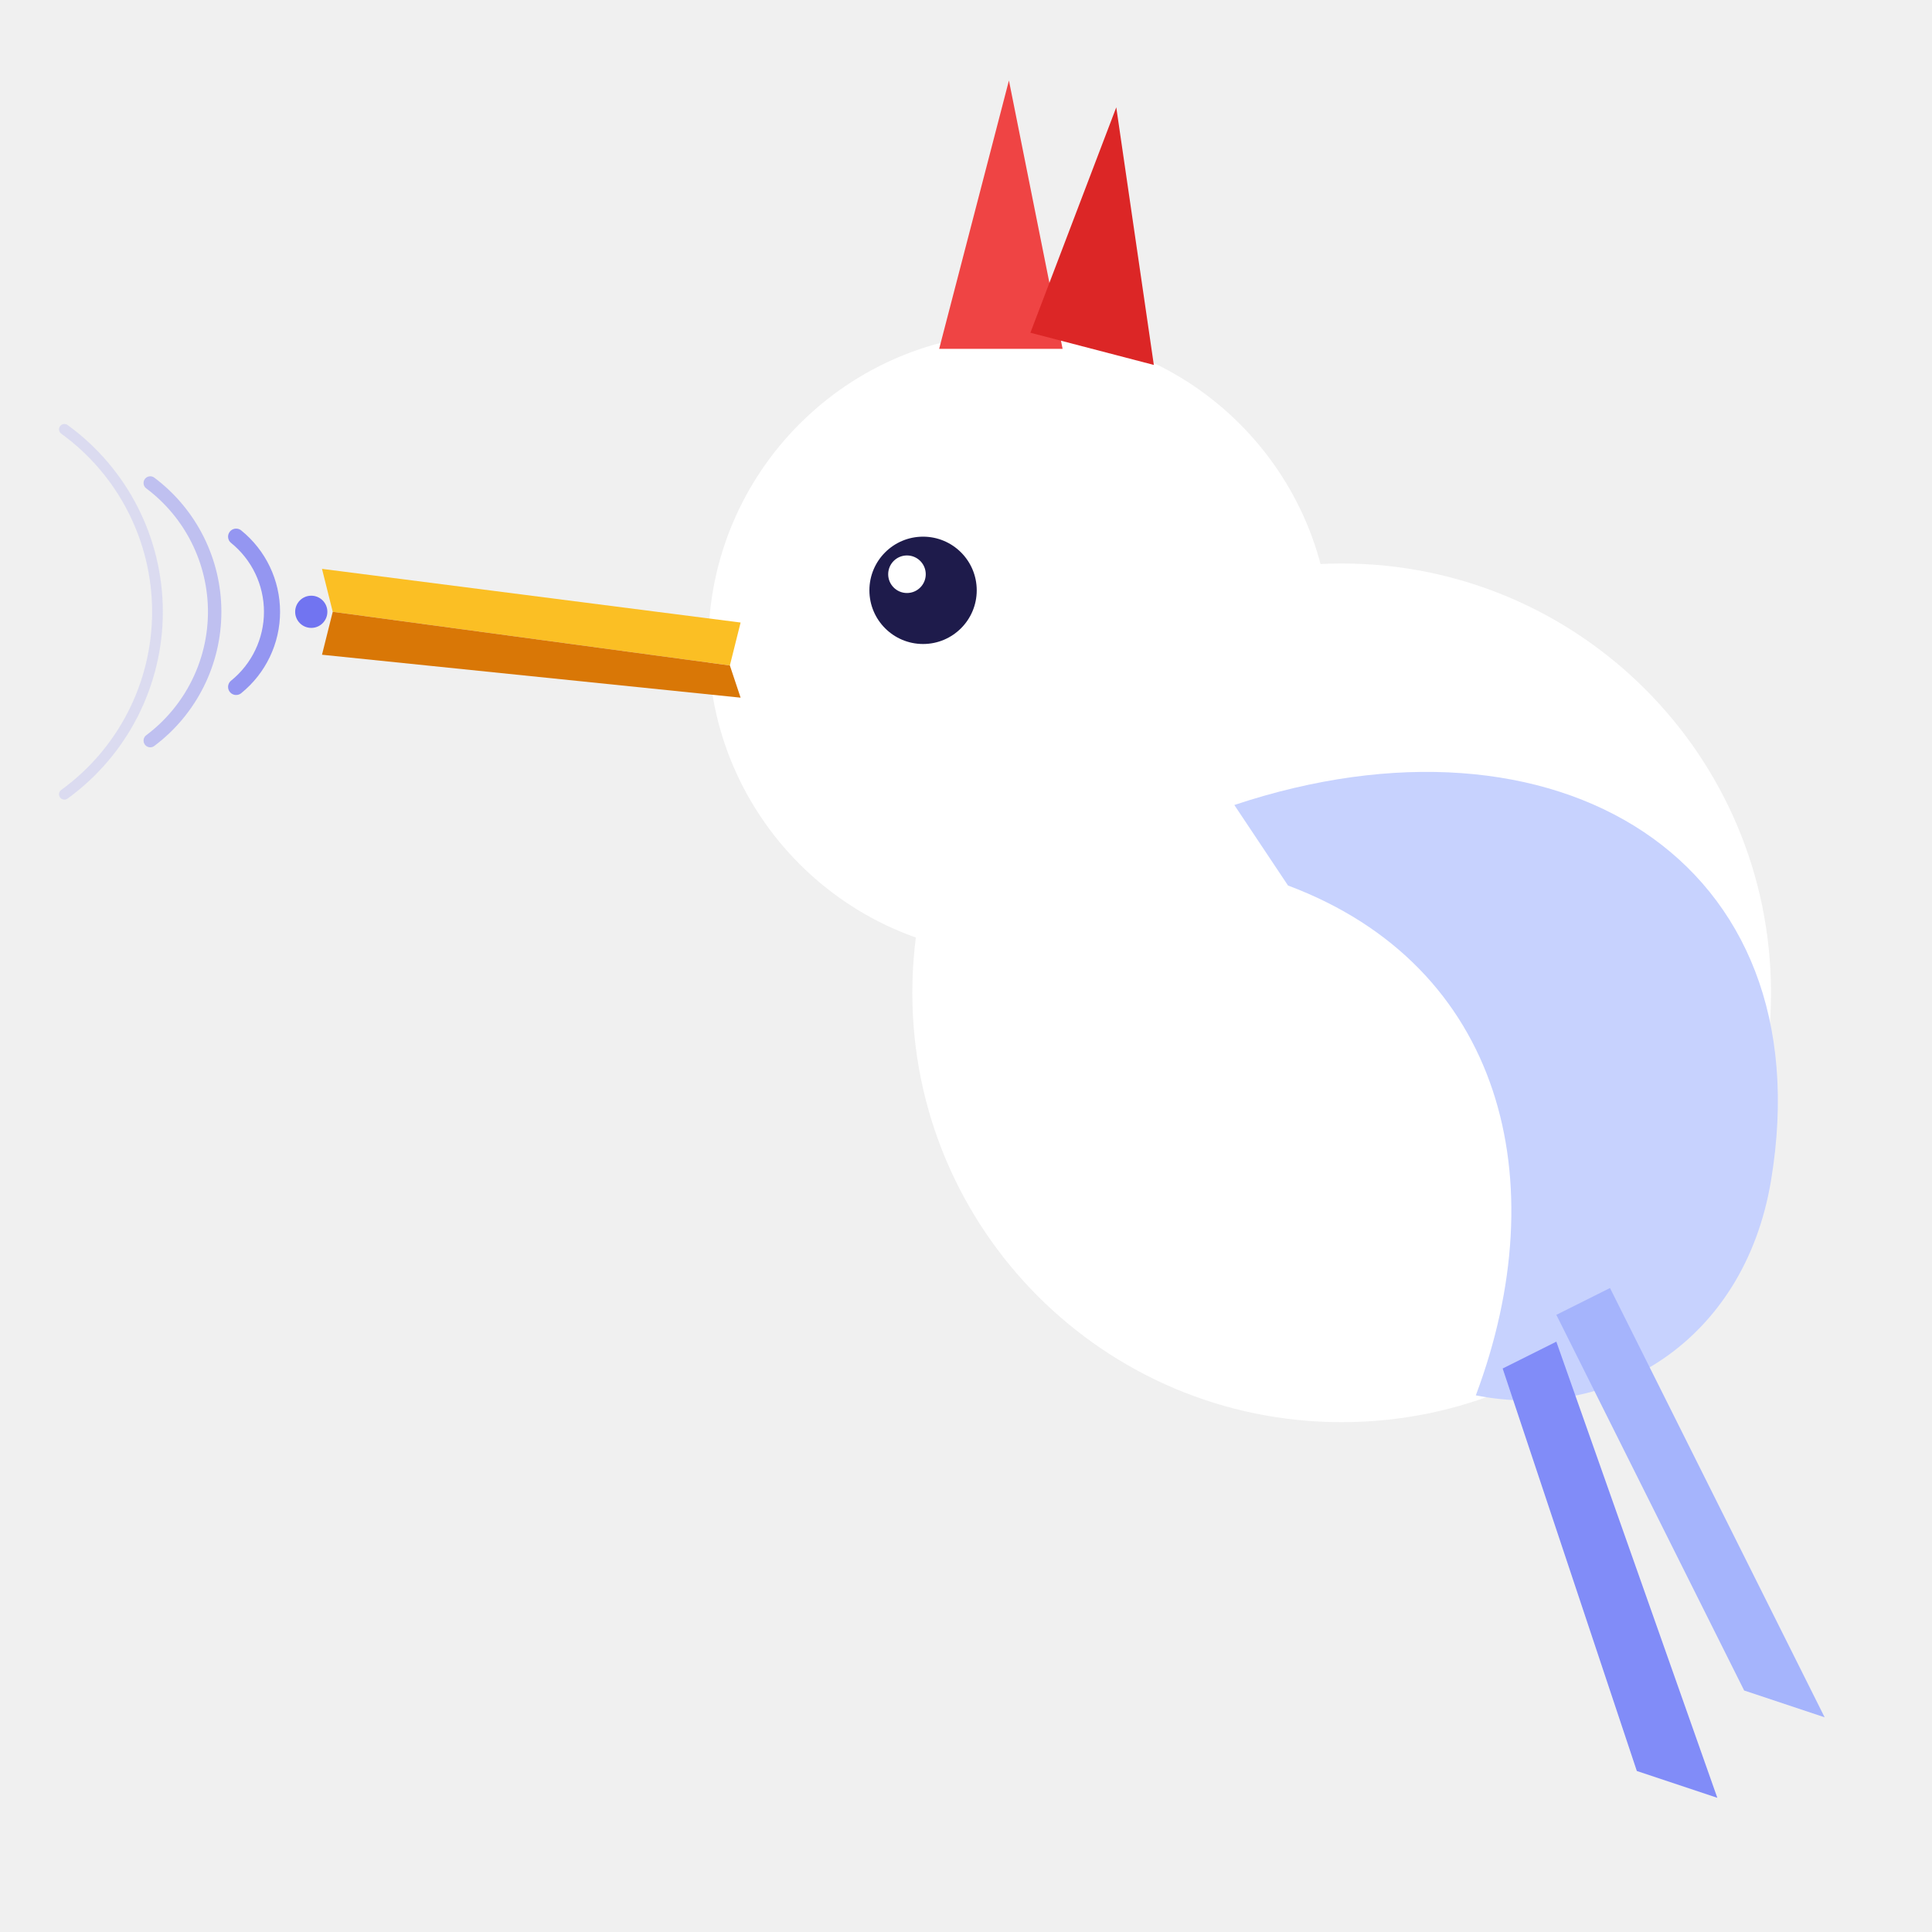
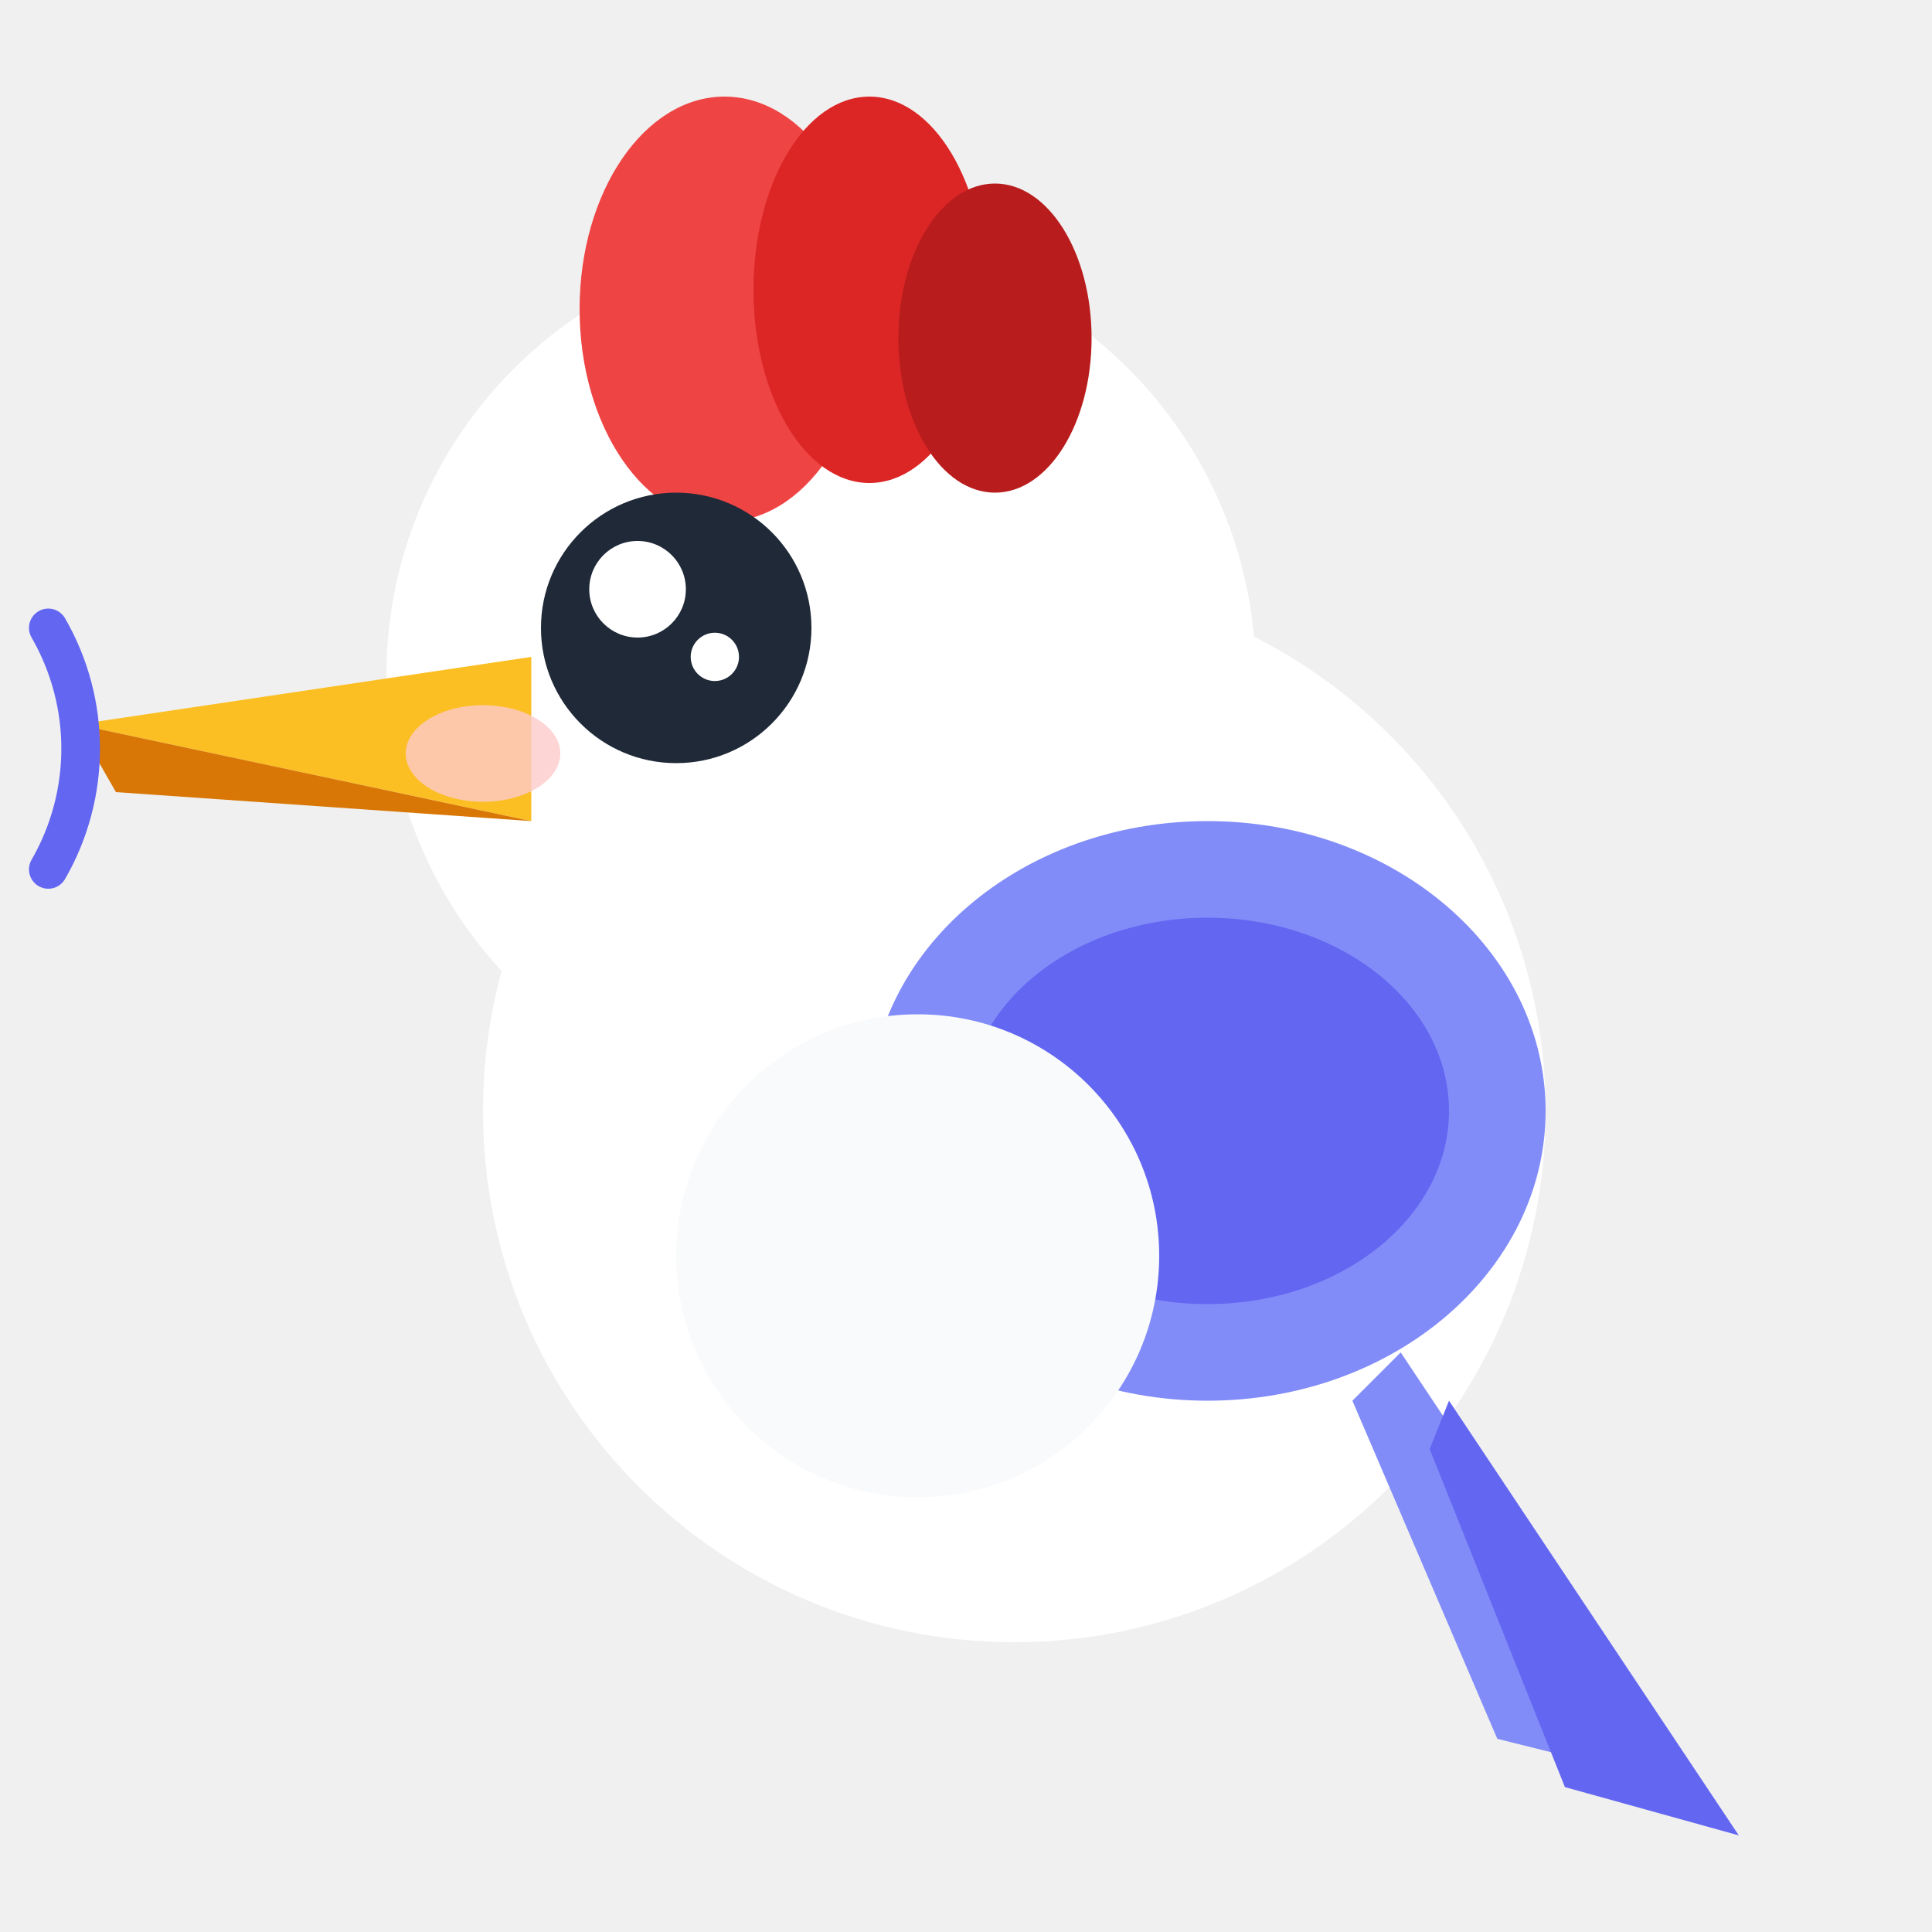
- <svg xmlns="http://www.w3.org/2000/svg" viewBox="50 90 340 360" width="512" height="512">
-   <circle cx="290" cy="275" r="80" fill="white" />
-   <circle cx="230" cy="210" r="58" fill="white" />
-   <path d="M 200 250 Q 230 280 270 270 Q 260 230 240 215 Q 215 235 200 250 Z" fill="white" />
-   <polygon points="215,155 228,105 238,155" fill="#EF4444" />
-   <polygon points="232,152 248,110 255,158" fill="#DC2626" />
-   <polygon points="178,206 100,196 102,204 176,214" fill="#FBBF24" />
-   <polygon points="176,214 102,204 100,212 178,220" fill="#D97706" />
-   <circle cx="212" cy="200" r="10" fill="#1E1B4B" />
-   <circle cx="209" cy="197" r="3.5" fill="white" />
-   <path d="M 270 240 C 330 220 380 250 370 310 C 365 340 340 355 315 350 C 330 310 320 270 280 255 Z" fill="#C7D2FE" />
-   <path d="M 340 330 L 380 410 L 365 405 L 330 335 Z" fill="#A5B4FC" />
-   <path d="M 330 340 L 360 425 L 345 420 L 320 345 Z" fill="#818CF8" />
-   <circle cx="98" cy="204" r="3" fill="#6366F1" opacity="0.9" />
-   <path d="M 84 190 A 18 18 0 0 1 84 218" fill="none" stroke="#6366F1" stroke-width="3" opacity="0.65" stroke-linecap="round" />
-   <path d="M 68 180 A 30 30 0 0 1 68 228" fill="none" stroke="#6366F1" stroke-width="2.5" opacity="0.35" stroke-linecap="round" />
-   <path d="M 52 170 A 42 42 0 0 1 52 238" fill="none" stroke="#6366F1" stroke-width="2" opacity="0.15" stroke-linecap="round" />
+ <svg xmlns="http://www.w3.org/2000/svg" viewBox="0 0 200 200" width="512" height="512">
+   <circle cx="105" cy="115" r="55" fill="#FFFFFF" />
+   <circle cx="85" cy="70" r="45" fill="#FFFFFF" />
+   <ellipse cx="75" cy="32" rx="15" ry="22" fill="#EF4444" />
+   <ellipse cx="90" cy="30" rx="12" ry="20" fill="#DC2626" />
+   <ellipse cx="103" cy="35" rx="10" ry="16" fill="#B91C1C" />
+   <path d="M 55 68 L 8 75 L 55 85 Z" fill="#FBBF24" />
+   <path d="M 55 85 L 8 75 L 12 82 Z" fill="#D97706" />
+   <circle cx="70" cy="65" r="14" fill="#1F2937" />
+   <circle cx="66" cy="61" r="5" fill="#FFFFFF" />
+   <circle cx="74" cy="68" r="2.5" fill="#FFFFFF" />
+   <ellipse cx="50" cy="78" rx="8" ry="5" fill="#FECACA" opacity="0.8" />
+   <ellipse cx="125" cy="115" rx="35" ry="30" fill="#818CF8" />
+   <ellipse cx="125" cy="115" rx="25" ry="20" fill="#6366F1" />
+   <circle cx="95" cy="130" r="25" fill="#F9FAFB" />
+   <path d="M 145 140 L 175 185 L 155 180 L 140 145 Z" fill="#818CF8" />
+   <path d="M 150 145 L 180 190 L 162 185 L 148 150 Z" fill="#6366F1" />
+   <path d="M 5 65 A 25 25 0 0 1 5 90" fill="none" stroke="#6366F1" stroke-width="4" stroke-linecap="round" />
+   <path d="M -12 55 A 40 40 0 0 1 -12 100" fill="none" stroke="#6366F1" stroke-width="3.5" stroke-linecap="round" opacity="0.7" />
+   <path d="M -28 42 A 55 55 0 0 1 -28 112" fill="none" stroke="#6366F1" stroke-width="3" stroke-linecap="round" opacity="0.45" />
</svg>
